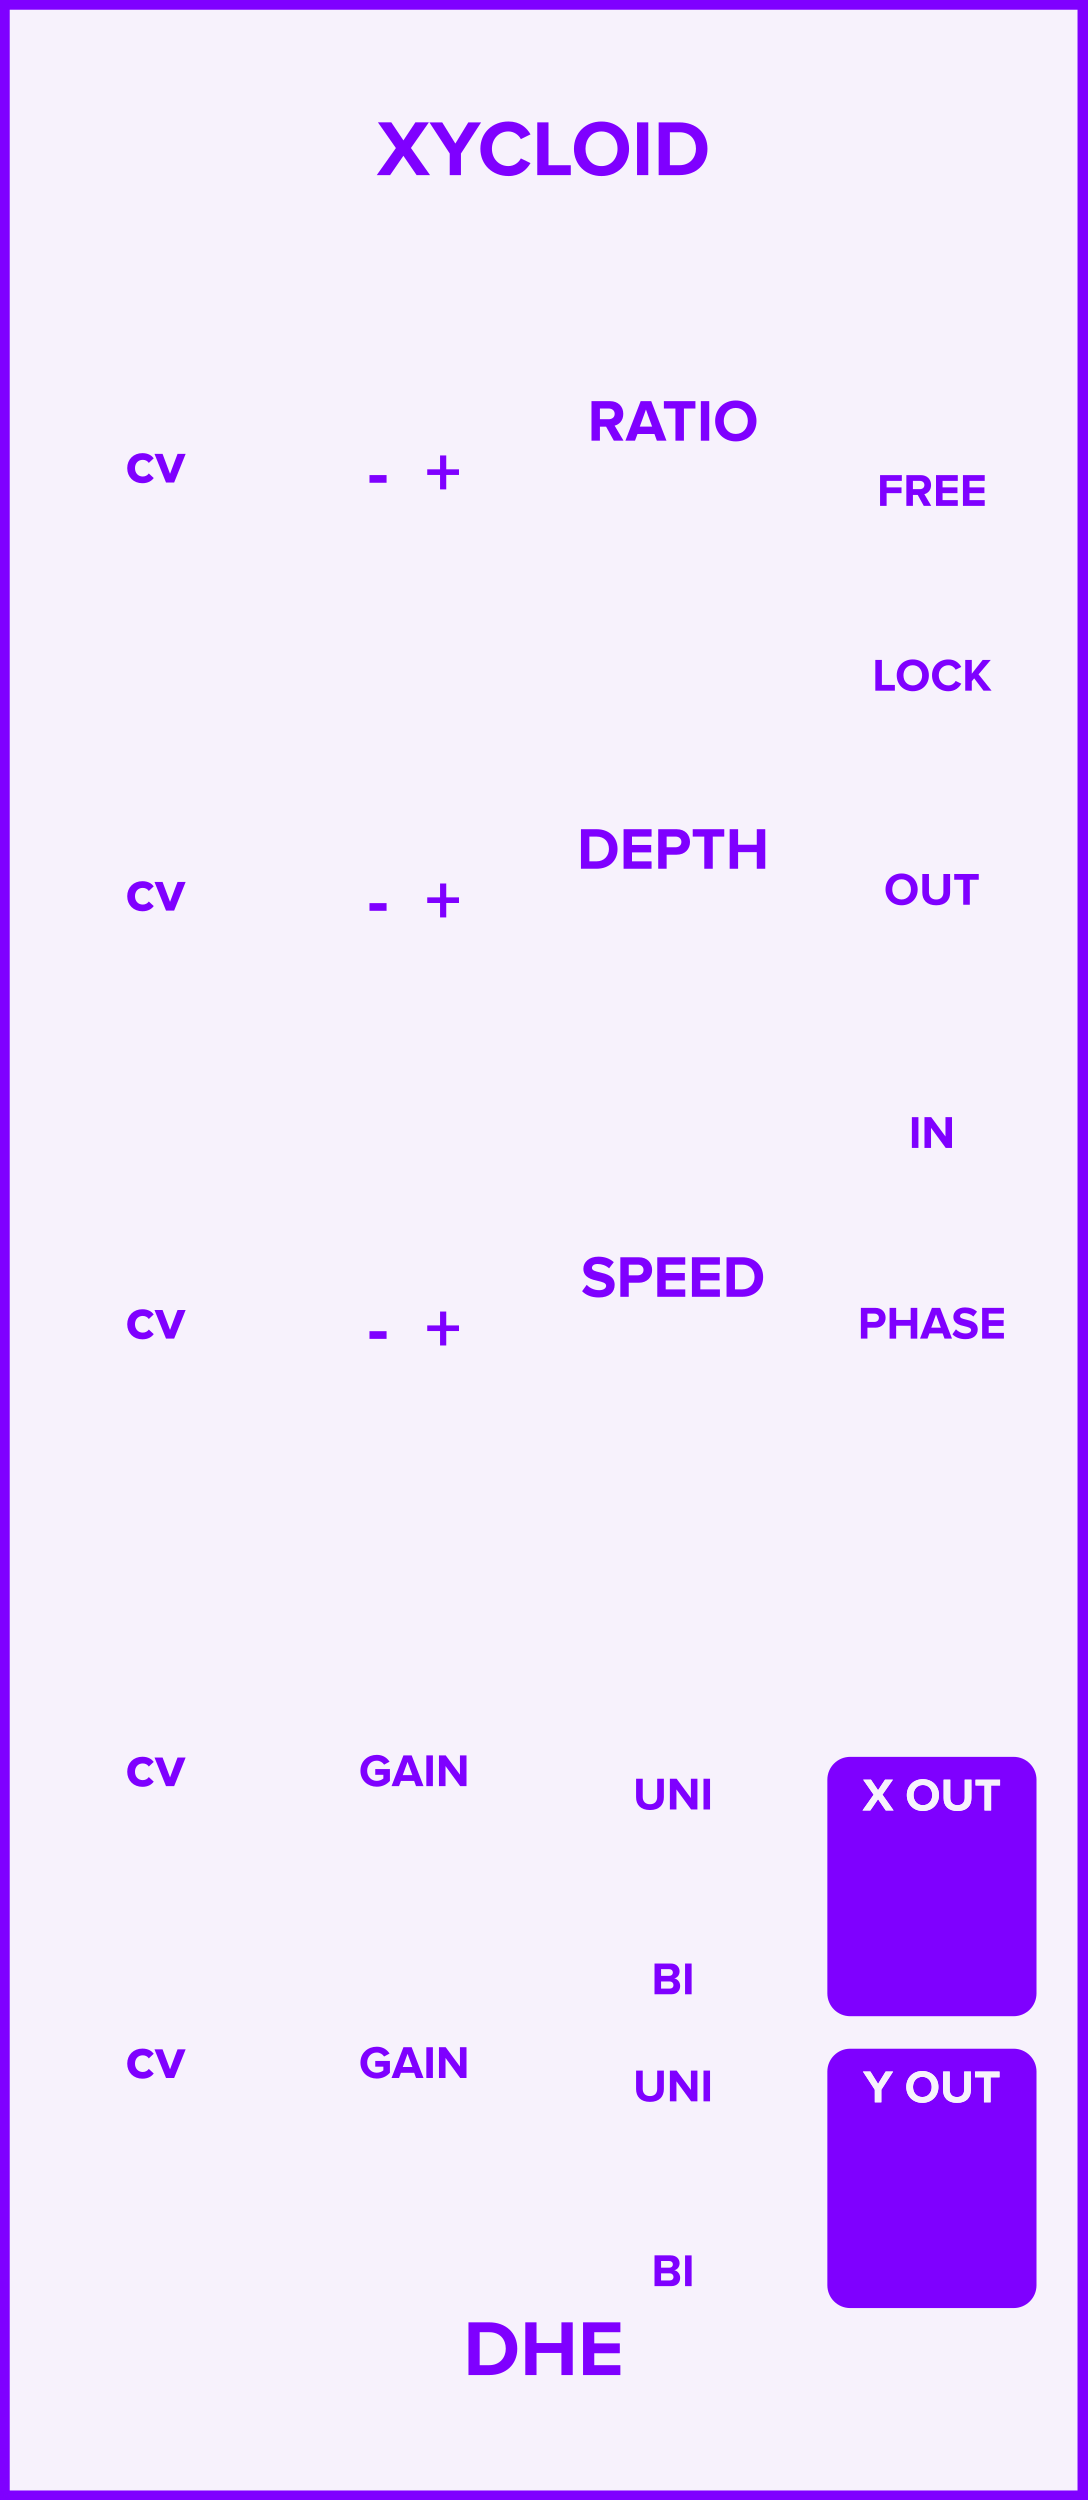
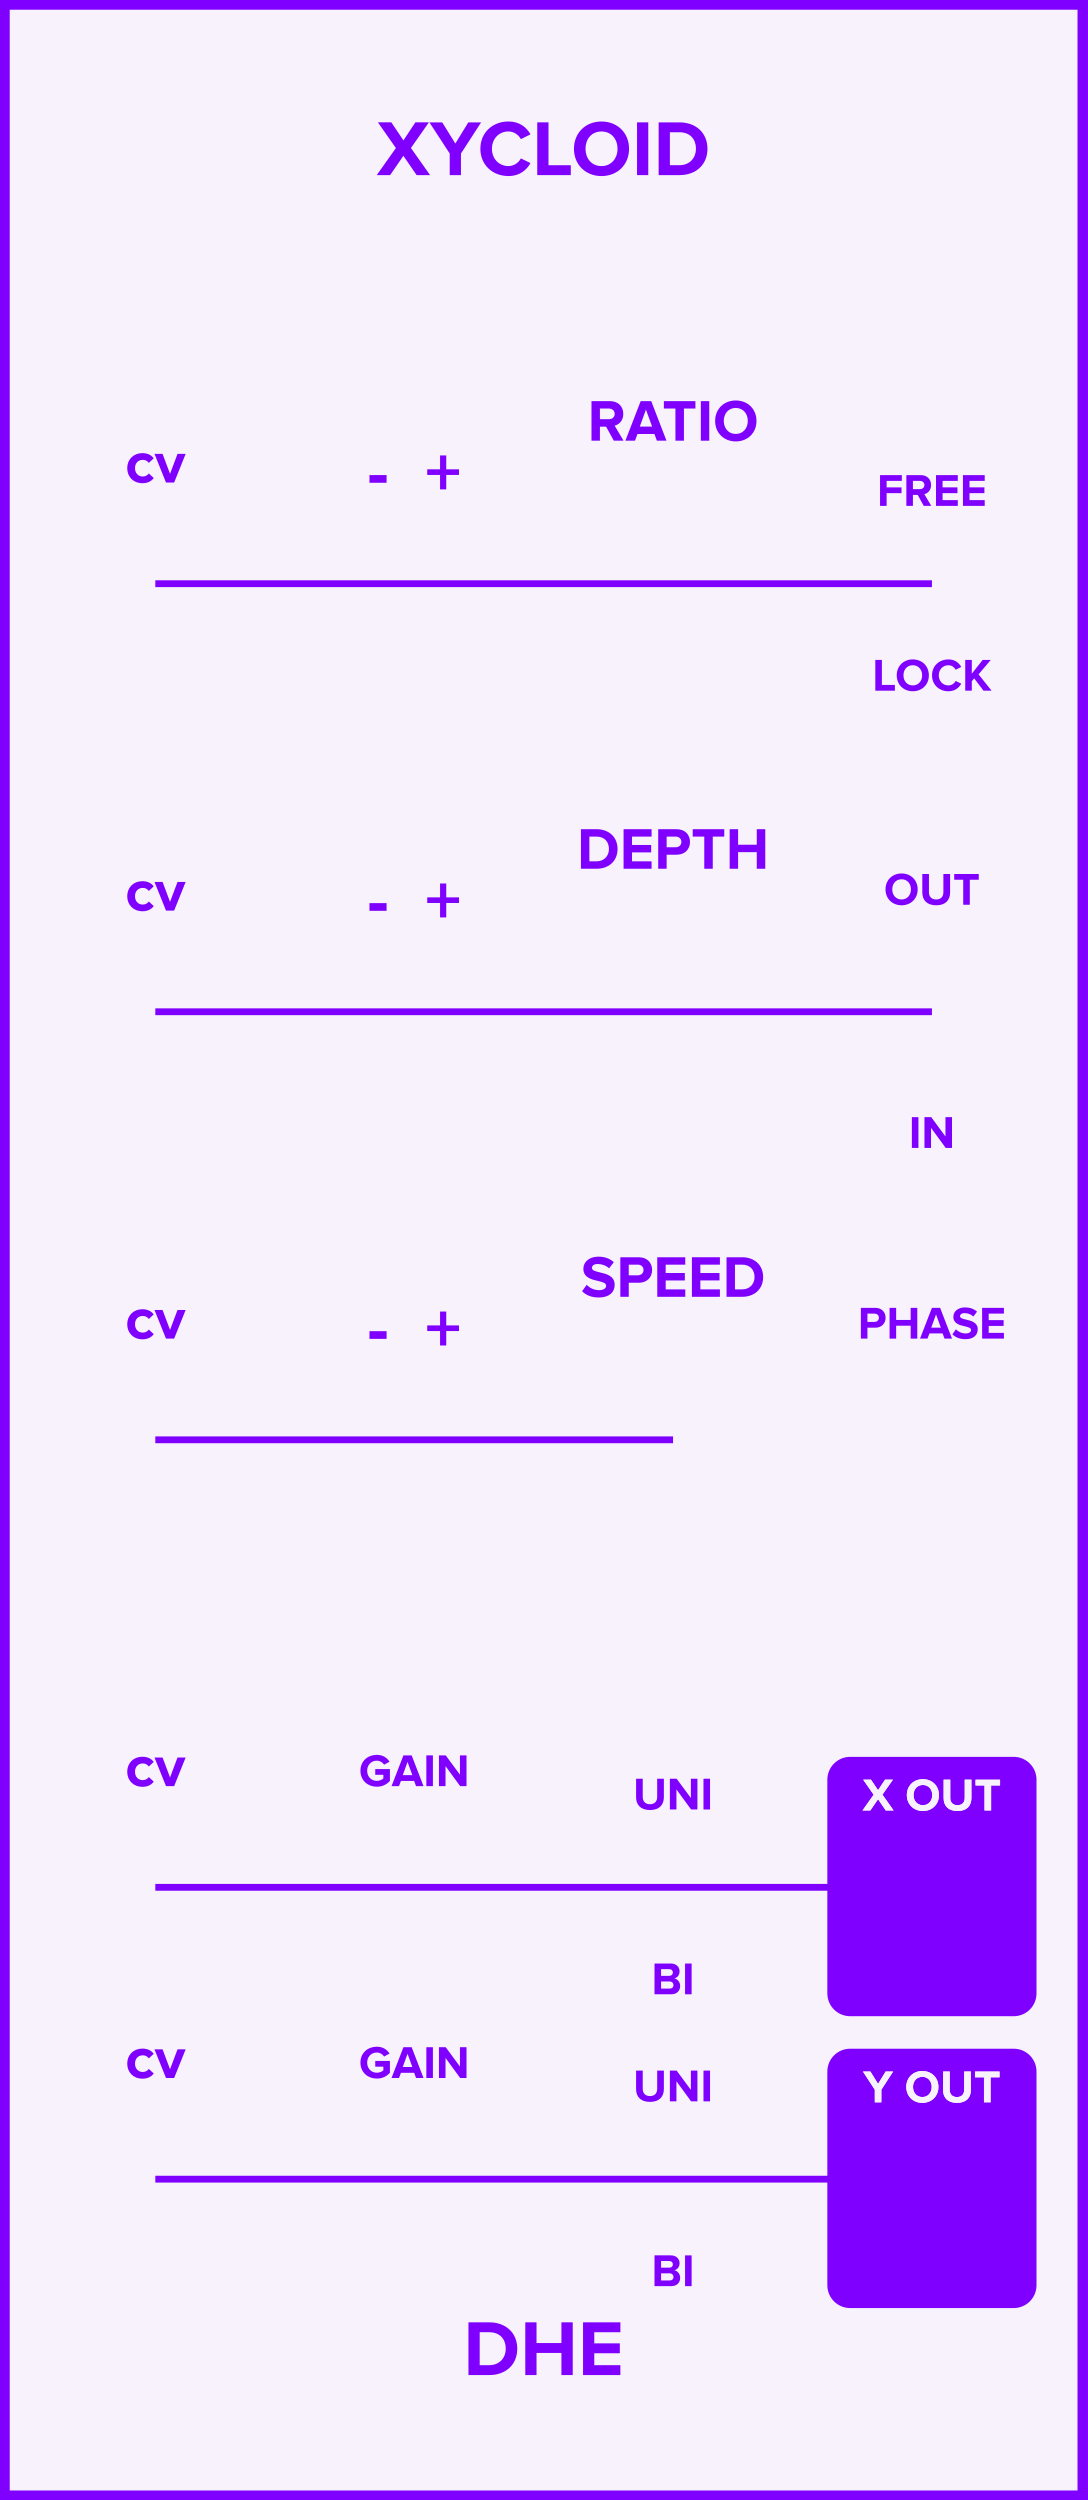
<svg xmlns="http://www.w3.org/2000/svg" id="svg142" height="379.429" width="165.000" version="1.1">
  <defs id="defs146" />
  <g id="g140" transform="scale(2.953)">
    <path id="rect2" d="M 0,0 H 55.88 V 128.5 H 0 Z" style="fill:#f7f2fc;stroke:#7f00ff;stroke-width:1" />
    <g id="g6" transform="translate(27.94,9)">
      <g id="text4" style="font-weight:bold;font-size:4.064px;font-family:'Proxima Nova';dominant-baseline:alphabetic;text-anchor:middle;fill:#7f00ff" aria-label="XYCLOID">
        <path id="path151" style="font-weight:bold;font-size:4.064px;font-family:'Proxima Nova';dominant-baseline:alphabetic;text-anchor:middle;fill:#7f00ff" d="m -6.528,0 h 0.691 l -0.983,-1.394 0.923,-1.317 h -0.695 l -0.614,0.927 -0.622,-0.927 H -8.516 L -7.593,-1.39 -8.577,0 h 0.687 l 0.683,-0.992 z" />
        <path id="path153" style="font-weight:bold;font-size:4.064px;font-family:'Proxima Nova';dominant-baseline:alphabetic;text-anchor:middle;fill:#7f00ff" d="m -4.826,0 h 0.577 v -1.109 l 1.036,-1.601 h -0.658 l -0.666,1.089 -0.675,-1.089 h -0.658 l 1.044,1.601 z" />
        <path id="path155" style="font-weight:bold;font-size:4.064px;font-family:'Proxima Nova';dominant-baseline:alphabetic;text-anchor:middle;fill:#7f00ff" d="m -1.808,0.049 c 0.597,0 0.939,-0.329 1.134,-0.666 L -1.17,-0.858 c -0.114,0.224 -0.358,0.394 -0.638,0.394 -0.492,0 -0.849,-0.378 -0.849,-0.89 0,-0.512 0.358,-0.89 0.849,-0.89 0.28,0 0.524,0.175 0.638,0.394 l 0.496,-0.244 c -0.191,-0.337 -0.536,-0.662 -1.134,-0.662 -0.813,0 -1.443,0.569 -1.443,1.402 0,0.833 0.63,1.402 1.443,1.402 z" />
        <path id="path157" style="font-weight:bold;font-size:4.064px;font-family:'Proxima Nova';dominant-baseline:alphabetic;text-anchor:middle;fill:#7f00ff" d="M -0.327,0 H 1.396 V -0.508 H 0.25 V -2.711 h -0.577 z" />
        <path id="path159" style="font-weight:bold;font-size:4.064px;font-family:'Proxima Nova';dominant-baseline:alphabetic;text-anchor:middle;fill:#7f00ff" d="m 1.559,-1.353 c 0,0.817 0.597,1.402 1.414,1.402 0.821,0 1.418,-0.585 1.418,-1.402 0,-0.817 -0.597,-1.402 -1.418,-1.402 -0.817,0 -1.414,0.585 -1.414,1.402 z m 2.239,0 c 0,0.504 -0.325,0.89 -0.825,0.89 -0.5,0 -0.821,-0.386 -0.821,-0.89 0,-0.508 0.321,-0.89 0.821,-0.89 0.5,0 0.825,0.382 0.825,0.89 z" />
        <path id="path161" style="font-weight:bold;font-size:4.064px;font-family:'Proxima Nova';dominant-baseline:alphabetic;text-anchor:middle;fill:#7f00ff" d="m 4.801,0 h 0.577 v -2.711 h -0.577 z" />
        <path id="path163" style="font-weight:bold;font-size:4.064px;font-family:'Proxima Nova';dominant-baseline:alphabetic;text-anchor:middle;fill:#7f00ff" d="m 5.912,0 h 1.069 c 0.849,0 1.439,-0.536 1.439,-1.353 0,-0.817 -0.589,-1.357 -1.439,-1.357 H 5.912 Z M 6.489,-0.508 V -2.203 h 0.492 c 0.557,0 0.849,0.37 0.849,0.849 0,0.459 -0.313,0.845 -0.849,0.845 z" />
      </g>
    </g>
    <g id="g10" transform="translate(27.94,119.5)">
      <g id="text8" style="font-weight:bold;font-size:4.064px;font-family:'Proxima Nova';dominant-baseline:hanging;text-anchor:middle;fill:#7f00ff" aria-label="DHE">
        <path id="path166" style="font-weight:bold;font-size:4.064px;font-family:'Proxima Nova';dominant-baseline:hanging;text-anchor:middle;fill:#7f00ff" d="m -3.863,2.568 h 1.069 c 0.849,0 1.439,-0.536 1.439,-1.353 0,-0.817 -0.589,-1.357 -1.439,-1.357 h -1.069 z m 0.577,-0.508 V 0.366 h 0.492 c 0.557,0 0.849,0.37 0.849,0.849 0,0.459 -0.313,0.845 -0.849,0.845 z" />
        <path id="path168" style="font-weight:bold;font-size:4.064px;font-family:'Proxima Nova';dominant-baseline:hanging;text-anchor:middle;fill:#7f00ff" d="M 0.915,2.568 H 1.496 V -0.142 H 0.915 V 0.923 H -0.365 V -0.142 H -0.942 V 2.568 h 0.577 V 1.431 h 1.28 z" />
        <path id="path170" style="font-weight:bold;font-size:4.064px;font-family:'Proxima Nova';dominant-baseline:hanging;text-anchor:middle;fill:#7f00ff" d="m 2.026,2.568 h 1.918 v -0.508 H 2.603 V 1.447 H 3.916 V 0.939 H 2.603 V 0.366 H 3.945 V -0.142 H 2.026 Z" />
      </g>
    </g>
-     <path id="line12" d="M 7.983,30 H 47.897" style="stroke-width:0.35" />
+     <path id="line12" d="M 7.983,30 H 47.897" style="stroke:#7f00ff;stroke-width:0.35" />
    <g id="g16" transform="translate(7.983,24.8)">
      <g id="text14" style="font-weight:bold;font-size:3.048px;font-family:'Proxima Nova';dominant-baseline:alphabetic;text-anchor:middle;fill:#7f00ff" aria-label="cv">
        <path id="path174" style="font-weight:bold;font-size:3.048px;font-family:'Proxima Nova';dominant-baseline:alphabetic;text-anchor:middle;fill:#7f00ff" d="m -1.444,-0.738 c 0,0.454 0.326,0.774 0.78,0.774 0.302,0 0.485,-0.131 0.582,-0.268 l -0.253,-0.235 c -0.07,0.098 -0.177,0.158 -0.311,0.158 -0.235,0 -0.399,-0.174 -0.399,-0.43 0,-0.256 0.165,-0.427 0.399,-0.427 0.134,0 0.241,0.055 0.311,0.158 l 0.253,-0.238 c -0.098,-0.134 -0.28,-0.265 -0.582,-0.265 -0.454,0 -0.78,0.32 -0.78,0.771 z" />
        <path id="path176" style="font-weight:bold;font-size:3.048px;font-family:'Proxima Nova';dominant-baseline:alphabetic;text-anchor:middle;fill:#7f00ff" d="M 0.549,0 H 0.967 L 1.558,-1.472 H 1.141 L 0.756,-0.448 0.372,-1.472 h -0.415 z" />
      </g>
    </g>
    <g id="g22" transform="translate(21.288,25.5)">
      <g id="text20" style="font-weight:bold;font-size:3.048px;font-family:'Proxima Nova';dominant-baseline:alphabetic;text-anchor:middle;fill:#7f00ff" aria-label="-  +">
        <path id="path179" style="font-size:larger" d="m -2.298,-0.688 h 0.878 V -1.083 h -0.878 z" />
        <path id="path181" style="font-size:larger" d="M 1.647,-1.09 H 2.302 V -1.379 H 1.647 v -0.713 H 1.329 v 0.713 H 0.67 v 0.289 H 1.329 v 0.742 h 0.318 z" />
      </g>
    </g>
    <g id="g26" transform="translate(34.592,22.65)">
      <g id="text24" style="font-weight:bold;font-size:3.048px;font-family:'Proxima Nova';dominant-baseline:alphabetic;text-anchor:middle;fill:#7f00ff" aria-label="RATIO">
        <path id="path184" style="font-weight:bold;font-size:3.048px;font-family:'Proxima Nova';dominant-baseline:alphabetic;text-anchor:middle;fill:#7f00ff" d="m -3.043,0 h 0.497 l -0.457,-0.774 c 0.219,-0.052 0.445,-0.244 0.445,-0.604 0,-0.378 -0.259,-0.655 -0.683,-0.655 h -0.951 V 0 h 0.433 v -0.722 h 0.317 z m 0.043,-1.378 c 0,0.171 -0.131,0.274 -0.305,0.274 h -0.454 v -0.549 h 0.454 c 0.174,0 0.305,0.104 0.305,0.274 z" />
        <path id="path186" style="font-weight:bold;font-size:3.048px;font-family:'Proxima Nova';dominant-baseline:alphabetic;text-anchor:middle;fill:#7f00ff" d="m -0.832,0 h 0.494 L -1.121,-2.033 h -0.543 L -2.45,0 h 0.494 l 0.128,-0.344 h 0.872 z m -0.561,-1.6 0.317,0.875 h -0.634 z" />
        <path id="path188" style="font-weight:bold;font-size:3.048px;font-family:'Proxima Nova';dominant-baseline:alphabetic;text-anchor:middle;fill:#7f00ff" d="M 0.123,0 H 0.559 V -1.652 H 1.15 v -0.381 h -1.622 v 0.381 h 0.594 z" />
        <path id="path190" style="font-weight:bold;font-size:3.048px;font-family:'Proxima Nova';dominant-baseline:alphabetic;text-anchor:middle;fill:#7f00ff" d="M 1.428,0 H 1.86 V -2.033 H 1.428 Z" />
        <path id="path192" style="font-weight:bold;font-size:3.048px;font-family:'Proxima Nova';dominant-baseline:alphabetic;text-anchor:middle;fill:#7f00ff" d="m 2.163,-1.015 c 0,0.613 0.448,1.052 1.061,1.052 0.616,0 1.064,-0.439 1.064,-1.052 0,-0.613 -0.448,-1.052 -1.064,-1.052 -0.613,0 -1.061,0.439 -1.061,1.052 z m 1.679,0 c 0,0.378 -0.244,0.668 -0.619,0.668 -0.375,0 -0.616,-0.29 -0.616,-0.668 0,-0.381 0.241,-0.668 0.616,-0.668 0.375,0 0.619,0.287 0.619,0.668 z" />
      </g>
    </g>
    <g id="g30" transform="translate(47.897,34)">
      <g id="text28" style="font-weight:bold;font-size:2.371px;font-family:'Proxima Nova';dominant-baseline:hanging;text-anchor:middle;fill:#7f00ff" aria-label="LOCK">
        <path id="path195" style="font-weight:bold;font-size:2.371px;font-family:'Proxima Nova';dominant-baseline:hanging;text-anchor:middle;fill:#7f00ff" d="m -2.909,1.498 h 1.005 V 1.202 H -2.572 v -1.285 h -0.337 z" />
        <path id="path197" style="font-weight:bold;font-size:2.371px;font-family:'Proxima Nova';dominant-baseline:hanging;text-anchor:middle;fill:#7f00ff" d="m -1.809,0.709 c 0,0.477 0.349,0.818 0.825,0.818 0.479,0 0.827,-0.341 0.827,-0.818 0,-0.477 -0.349,-0.818 -0.827,-0.818 -0.477,0 -0.825,0.341 -0.825,0.818 z m 1.306,0 c 0,0.294 -0.19,0.519 -0.481,0.519 -0.292,0 -0.479,-0.225 -0.479,-0.519 0,-0.296 0.187,-0.519 0.479,-0.519 0.292,0 0.481,0.223 0.481,0.519 z" />
        <path id="path199" style="font-weight:bold;font-size:2.371px;font-family:'Proxima Nova';dominant-baseline:hanging;text-anchor:middle;fill:#7f00ff" d="m 0.848,1.527 c 0.349,0 0.548,-0.192 0.662,-0.389 L 1.22,0.998 C 1.154,1.129 1.012,1.228 0.848,1.228 c -0.287,0 -0.496,-0.221 -0.496,-0.519 0,-0.299 0.209,-0.519 0.496,-0.519 0.164,0 0.306,0.102 0.372,0.23 l 0.289,-0.142 c -0.111,-0.197 -0.313,-0.386 -0.662,-0.386 -0.474,0 -0.842,0.332 -0.842,0.818 0,0.486 0.368,0.818 0.842,0.818 z" />
        <path id="path201" style="font-weight:bold;font-size:2.371px;font-family:'Proxima Nova';dominant-baseline:hanging;text-anchor:middle;fill:#7f00ff" d="m 2.651,1.498 h 0.415 L 2.395,0.659 3.024,-0.083 H 2.609 L 2.049,0.624 V -0.083 H 1.712 V 1.498 h 0.337 V 1.012 l 0.123,-0.147 z" />
      </g>
    </g>
    <g id="g34" transform="translate(47.897,26)">
      <g id="text32" style="font-weight:bold;font-size:2.371px;font-family:'Proxima Nova';dominant-baseline:alphabetic;text-anchor:middle;fill:#7f00ff" aria-label="FREE">
        <path id="path204" style="font-weight:bold;font-size:2.371px;font-family:'Proxima Nova';dominant-baseline:alphabetic;text-anchor:middle;fill:#7f00ff" d="m -2.666,0 h 0.337 v -0.654 h 0.766 v -0.296 h -0.766 V -1.285 h 0.782 v -0.296 h -1.119 z" />
        <path id="path206" style="font-weight:bold;font-size:2.371px;font-family:'Proxima Nova';dominant-baseline:alphabetic;text-anchor:middle;fill:#7f00ff" d="m -0.42,0 h 0.386 l -0.356,-0.602 c 0.171,-0.04 0.346,-0.19 0.346,-0.469 0,-0.294 -0.202,-0.51 -0.531,-0.51 H -1.314 V 0 h 0.337 v -0.562 h 0.247 z m 0.033,-1.072 c 0,0.133 -0.102,0.213 -0.237,0.213 H -0.977 V -1.285 h 0.353 c 0.135,0 0.237,0.081 0.237,0.213 z" />
        <path id="path208" style="font-weight:bold;font-size:2.371px;font-family:'Proxima Nova';dominant-baseline:alphabetic;text-anchor:middle;fill:#7f00ff" d="M 0.21,0 H 1.329 V -0.296 H 0.546 v -0.358 H 1.312 V -0.951 H 0.546 V -1.285 H 1.329 V -1.581 H 0.21 Z" />
        <path id="path210" style="font-weight:bold;font-size:2.371px;font-family:'Proxima Nova';dominant-baseline:alphabetic;text-anchor:middle;fill:#7f00ff" d="m 1.594,0 h 1.119 v -0.296 h -0.782 v -0.358 h 0.766 V -0.951 H 1.931 V -1.285 h 0.782 v -0.296 h -1.119 z" />
      </g>
    </g>
-     <path id="line36" d="M 7.983,52 H 47.897" style="stroke-width:0.35" />
+     <path id="line36" d="M 7.983,52 H 47.897" style="stroke:#7f00ff;stroke-width:0.35" />
    <g id="g40" transform="translate(7.983,46.8)">
      <g id="text38" style="font-weight:bold;font-size:3.048px;font-family:'Proxima Nova';dominant-baseline:alphabetic;text-anchor:middle;fill:#7f00ff" aria-label="cv">
        <path id="path214" style="font-weight:bold;font-size:3.048px;font-family:'Proxima Nova';dominant-baseline:alphabetic;text-anchor:middle;fill:#7f00ff" d="m -1.444,-0.738 c 0,0.454 0.326,0.774 0.78,0.774 0.302,0 0.485,-0.131 0.582,-0.268 l -0.253,-0.235 c -0.07,0.098 -0.177,0.158 -0.311,0.158 -0.235,0 -0.399,-0.174 -0.399,-0.43 0,-0.256 0.165,-0.427 0.399,-0.427 0.134,0 0.241,0.055 0.311,0.158 l 0.253,-0.238 c -0.098,-0.134 -0.28,-0.265 -0.582,-0.265 -0.454,0 -0.78,0.32 -0.78,0.771 z" />
        <path id="path216" style="font-weight:bold;font-size:3.048px;font-family:'Proxima Nova';dominant-baseline:alphabetic;text-anchor:middle;fill:#7f00ff" d="M 0.549,0 H 0.967 L 1.558,-1.472 H 1.141 L 0.756,-0.448 0.372,-1.472 h -0.415 z" />
      </g>
    </g>
    <g id="g46" transform="translate(21.288,47.5)">
      <g id="text44" style="font-weight:bold;font-size:3.048px;font-family:'Proxima Nova';dominant-baseline:alphabetic;text-anchor:middle;fill:#7f00ff" aria-label="-  +">
        <path id="path219" style="font-size:larger" d="m -2.298,-0.688 h 0.878 V -1.083 h -0.878 z" />
        <path id="path221" style="font-size:larger" d="M 1.647,-1.09 H 2.302 V -1.379 H 1.647 v -0.713 H 1.329 v 0.713 H 0.67 v 0.289 H 1.329 v 0.742 h 0.318 z" />
      </g>
    </g>
    <g id="g50" transform="translate(34.592,44.65)">
      <g id="text48" style="font-weight:bold;font-size:3.048px;font-family:'Proxima Nova';dominant-baseline:alphabetic;text-anchor:middle;fill:#7f00ff" aria-label="DEPTH">
        <path id="path224" style="font-weight:bold;font-size:3.048px;font-family:'Proxima Nova';dominant-baseline:alphabetic;text-anchor:middle;fill:#7f00ff" d="m -4.734,0 h 0.802 c 0.637,0 1.079,-0.402 1.079,-1.015 0,-0.613 -0.442,-1.018 -1.079,-1.018 h -0.802 z m 0.433,-0.381 V -1.652 h 0.369 c 0.418,0 0.637,0.277 0.637,0.637 0,0.344 -0.235,0.634 -0.637,0.634 z" />
        <path id="path226" style="font-weight:bold;font-size:3.048px;font-family:'Proxima Nova';dominant-baseline:alphabetic;text-anchor:middle;fill:#7f00ff" d="m -2.543,0 h 1.439 v -0.381 h -1.006 v -0.46 h 0.985 V -1.222 h -0.985 v -0.43 h 1.006 v -0.381 h -1.439 z" />
        <path id="path228" style="font-weight:bold;font-size:3.048px;font-family:'Proxima Nova';dominant-baseline:alphabetic;text-anchor:middle;fill:#7f00ff" d="m -0.763,0 h 0.433 v -0.722 h 0.518 c 0.439,0 0.683,-0.302 0.683,-0.655 0,-0.357 -0.241,-0.655 -0.683,-0.655 h -0.951 z m 1.192,-1.378 c 0,0.168 -0.128,0.274 -0.299,0.274 h -0.46 v -0.549 h 0.46 c 0.171,0 0.299,0.104 0.299,0.274 z" />
        <path id="path230" style="font-weight:bold;font-size:3.048px;font-family:'Proxima Nova';dominant-baseline:alphabetic;text-anchor:middle;fill:#7f00ff" d="m 1.605,0 h 0.436 v -1.652 h 0.591 v -0.381 H 1.011 v 0.381 h 0.594 z" />
        <path id="path232" style="font-weight:bold;font-size:3.048px;font-family:'Proxima Nova';dominant-baseline:alphabetic;text-anchor:middle;fill:#7f00ff" d="m 4.303,0 h 0.436 V -2.033 H 4.303 V -1.234 h -0.96 V -2.033 H 2.91 V 0 h 0.433 v -0.853 h 0.96 z" />
      </g>
    </g>
    <g id="g54" transform="translate(47.897,57.5)">
      <g id="text52" style="font-weight:bold;font-size:2.371px;font-family:'Proxima Nova';dominant-baseline:hanging;text-anchor:middle;fill:#7f00ff" aria-label="IN">
        <path id="path235" style="font-weight:bold;font-size:2.371px;font-family:'Proxima Nova';dominant-baseline:hanging;text-anchor:middle;fill:#7f00ff" d="m -1.031,1.498 h 0.337 V -0.083 H -1.031 Z" />
        <path id="path237" style="font-weight:bold;font-size:2.371px;font-family:'Proxima Nova';dominant-baseline:hanging;text-anchor:middle;fill:#7f00ff" d="M 0.708,1.498 H 1.032 V -0.083 H 0.696 v 0.993 l -0.733,-0.993 h -0.346 V 1.498 h 0.337 V 0.467 Z" />
      </g>
    </g>
    <g id="g58" transform="translate(47.897,46.5)">
      <g id="text56" style="font-weight:bold;font-size:2.371px;font-family:'Proxima Nova';dominant-baseline:alphabetic;text-anchor:middle;fill:#7f00ff" aria-label="OUT">
        <path id="path240" style="font-weight:bold;font-size:2.371px;font-family:'Proxima Nova';dominant-baseline:alphabetic;text-anchor:middle;fill:#7f00ff" d="m -2.385,-0.79 c 0,0.477 0.349,0.818 0.825,0.818 0.479,0 0.827,-0.341 0.827,-0.818 0,-0.477 -0.349,-0.818 -0.827,-0.818 -0.477,0 -0.825,0.341 -0.825,0.818 z m 1.306,0 c 0,0.294 -0.19,0.519 -0.481,0.519 -0.292,0 -0.479,-0.225 -0.479,-0.519 0,-0.296 0.187,-0.519 0.479,-0.519 0.292,0 0.481,0.223 0.481,0.519 z" />
        <path id="path242" style="font-weight:bold;font-size:2.371px;font-family:'Proxima Nova';dominant-baseline:alphabetic;text-anchor:middle;fill:#7f00ff" d="m -0.494,-0.631 c 0,0.389 0.232,0.659 0.714,0.659 0.481,0 0.714,-0.268 0.714,-0.662 V -1.581 H 0.589 v 0.939 c 0,0.221 -0.126,0.372 -0.37,0.372 -0.244,0 -0.372,-0.152 -0.372,-0.372 V -1.581 h -0.341 z" />
        <path id="path244" style="font-weight:bold;font-size:2.371px;font-family:'Proxima Nova';dominant-baseline:alphabetic;text-anchor:middle;fill:#7f00ff" d="m 1.608,0 h 0.339 v -1.285 h 0.46 v -0.296 h -1.261 v 0.296 h 0.462 z" />
      </g>
    </g>
    <g id="g62" transform="translate(50.397,52)">
      <g id="text60" style="font-weight:bold;font-size:2.371px;font-family:'Proxima Nova';dominant-baseline:middle;text-anchor:start;fill:#7f00ff" />
    </g>
-     <path id="line64" d="M 7.983,74 H 34.592" style="stroke-width:0.35" />
+     <path id="line64" d="M 7.983,74 H 34.592" style="stroke:#7f00ff;stroke-width:0.35" />
    <g id="g68" transform="translate(7.983,68.8)">
      <g id="text66" style="font-weight:bold;font-size:3.048px;font-family:'Proxima Nova';dominant-baseline:alphabetic;text-anchor:middle;fill:#7f00ff" aria-label="cv">
        <path id="path249" style="font-weight:bold;font-size:3.048px;font-family:'Proxima Nova';dominant-baseline:alphabetic;text-anchor:middle;fill:#7f00ff" d="m -1.444,-0.738 c 0,0.454 0.326,0.774 0.78,0.774 0.302,0 0.485,-0.131 0.582,-0.268 l -0.253,-0.235 c -0.07,0.098 -0.177,0.158 -0.311,0.158 -0.235,0 -0.399,-0.174 -0.399,-0.43 0,-0.256 0.165,-0.427 0.399,-0.427 0.134,0 0.241,0.055 0.311,0.158 l 0.253,-0.238 c -0.098,-0.134 -0.28,-0.265 -0.582,-0.265 -0.454,0 -0.78,0.32 -0.78,0.771 z" />
        <path id="path251" style="font-weight:bold;font-size:3.048px;font-family:'Proxima Nova';dominant-baseline:alphabetic;text-anchor:middle;fill:#7f00ff" d="M 0.549,0 H 0.967 L 1.558,-1.472 H 1.141 L 0.756,-0.448 0.372,-1.472 h -0.415 z" />
      </g>
    </g>
    <g id="g74" transform="translate(21.288,69.5)">
      <g id="text72" style="font-weight:bold;font-size:3.048px;font-family:'Proxima Nova';dominant-baseline:alphabetic;text-anchor:middle;fill:#7f00ff" aria-label="-  +">
        <path id="path254" style="font-size:larger" d="m -2.298,-0.688 h 0.878 V -1.083 h -0.878 z" />
        <path id="path256" style="font-size:larger" d="M 1.647,-1.09 H 2.302 V -1.379 H 1.647 v -0.713 H 1.329 v 0.713 H 0.67 v 0.289 H 1.329 v 0.742 h 0.318 z" />
      </g>
    </g>
    <g id="g78" transform="translate(34.592,66.65)">
      <g id="text76" style="font-weight:bold;font-size:3.048px;font-family:'Proxima Nova';dominant-baseline:alphabetic;text-anchor:middle;fill:#7f00ff" aria-label="SPEED">
        <path id="path259" style="font-weight:bold;font-size:3.048px;font-family:'Proxima Nova';dominant-baseline:alphabetic;text-anchor:middle;fill:#7f00ff" d="m -4.675,-0.287 c 0.189,0.192 0.469,0.323 0.86,0.323 0.549,0 0.814,-0.28 0.814,-0.652 0,-0.46 -0.427,-0.561 -0.762,-0.64 -0.219,-0.052 -0.405,-0.094 -0.405,-0.226 0,-0.122 0.104,-0.204 0.29,-0.204 0.207,0 0.427,0.07 0.591,0.223 l 0.241,-0.317 c -0.201,-0.186 -0.469,-0.283 -0.792,-0.283 -0.479,0 -0.771,0.28 -0.771,0.619 0,0.463 0.427,0.555 0.759,0.631 0.223,0.055 0.411,0.098 0.411,0.247 0,0.116 -0.116,0.226 -0.354,0.226 -0.28,0 -0.503,-0.125 -0.646,-0.274 z" />
        <path id="path261" style="font-weight:bold;font-size:3.048px;font-family:'Proxima Nova';dominant-baseline:alphabetic;text-anchor:middle;fill:#7f00ff" d="m -2.71,0 h 0.433 v -0.722 h 0.518 c 0.439,0 0.683,-0.302 0.683,-0.655 0,-0.357 -0.241,-0.655 -0.683,-0.655 h -0.951 z m 1.192,-1.378 c 0,0.168 -0.128,0.274 -0.299,0.274 h -0.46 v -0.549 h 0.46 c 0.171,0 0.299,0.104 0.299,0.274 z" />
        <path id="path263" style="font-weight:bold;font-size:3.048px;font-family:'Proxima Nova';dominant-baseline:alphabetic;text-anchor:middle;fill:#7f00ff" d="M -0.811,0 H 0.628 V -0.381 H -0.378 V -0.841 H 0.606 V -1.222 h -0.985 v -0.43 h 1.006 v -0.381 h -1.439 z" />
        <path id="path265" style="font-weight:bold;font-size:3.048px;font-family:'Proxima Nova';dominant-baseline:alphabetic;text-anchor:middle;fill:#7f00ff" d="M 0.969,0 H 2.408 v -0.381 h -1.006 v -0.46 h 0.985 V -1.222 h -0.985 v -0.43 h 1.006 v -0.381 H 0.969 Z" />
        <path id="path267" style="font-weight:bold;font-size:3.048px;font-family:'Proxima Nova';dominant-baseline:alphabetic;text-anchor:middle;fill:#7f00ff" d="m 2.749,0 h 0.802 c 0.637,0 1.079,-0.402 1.079,-1.015 0,-0.613 -0.442,-1.018 -1.079,-1.018 H 2.749 Z M 3.182,-0.381 V -1.652 h 0.369 c 0.418,0 0.637,0.277 0.637,0.637 0,0.344 -0.235,0.634 -0.637,0.634 z" />
      </g>
    </g>
    <g id="g82" transform="translate(47.897,68.8)">
      <g id="text80" style="font-weight:bold;font-size:2.371px;font-family:'Proxima Nova';dominant-baseline:alphabetic;text-anchor:middle;fill:#7f00ff" aria-label="PHASE">
        <path id="path270" style="font-weight:bold;font-size:2.371px;font-family:'Proxima Nova';dominant-baseline:alphabetic;text-anchor:middle;fill:#7f00ff" d="m -3.652,0 h 0.337 v -0.562 h 0.403 c 0.341,0 0.531,-0.235 0.531,-0.51 0,-0.277 -0.187,-0.51 -0.531,-0.51 h -0.74 z m 0.927,-1.072 c 0,0.13 -0.1,0.213 -0.232,0.213 h -0.358 V -1.285 h 0.358 c 0.133,0 0.232,0.081 0.232,0.213 z" />
        <path id="path272" style="font-weight:bold;font-size:2.371px;font-family:'Proxima Nova';dominant-baseline:alphabetic;text-anchor:middle;fill:#7f00ff" d="m -1.092,0 h 0.339 V -1.581 H -1.092 v 0.621 h -0.747 V -1.581 h -0.337 V 0 h 0.337 v -0.664 h 0.747 z" />
        <path id="path274" style="font-weight:bold;font-size:2.371px;font-family:'Proxima Nova';dominant-baseline:alphabetic;text-anchor:middle;fill:#7f00ff" d="M 0.647,0 H 1.032 L 0.422,-1.581 H 1.6669464e-4 L -0.612,0 h 0.384 l 0.1,-0.268 h 0.678 z m -0.436,-1.245 0.247,0.68 h -0.493 z" />
        <path id="path276" style="font-weight:bold;font-size:2.371px;font-family:'Proxima Nova';dominant-baseline:alphabetic;text-anchor:middle;fill:#7f00ff" d="m 1.052,-0.223 c 0.147,0.149 0.365,0.251 0.669,0.251 0.427,0 0.633,-0.218 0.633,-0.507 0,-0.358 -0.332,-0.436 -0.593,-0.498 C 1.591,-1.017 1.446,-1.05 1.446,-1.152 c 0,-0.095 0.081,-0.159 0.225,-0.159 0.161,0 0.332,0.055 0.46,0.173 L 2.318,-1.385 C 2.162,-1.529 1.953,-1.605 1.702,-1.605 c -0.372,0 -0.6,0.218 -0.6,0.481 0,0.36 0.332,0.432 0.59,0.491 0.173,0.043 0.32,0.076 0.32,0.192 0,0.09 -0.09,0.175 -0.275,0.175 -0.218,0 -0.391,-0.097 -0.503,-0.213 z" />
        <path id="path278" style="font-weight:bold;font-size:2.371px;font-family:'Proxima Nova';dominant-baseline:alphabetic;text-anchor:middle;fill:#7f00ff" d="m 2.581,0 h 1.119 v -0.296 h -0.782 v -0.358 h 0.766 V -0.951 H 2.917 V -1.285 h 0.782 v -0.296 h -1.119 z" />
      </g>
    </g>
-     <path id="line84" d="M 7.983,97 H 47.897" style="stroke-width:0.35" />
+     <path id="line84" d="M 7.983,97 H 47.897" style="stroke:#7f00ff;stroke-width:0.35" />
    <g id="g88" transform="translate(7.983,91.8)">
      <g id="text86" style="font-weight:bold;font-size:3.048px;font-family:'Proxima Nova';dominant-baseline:alphabetic;text-anchor:middle;fill:#7f00ff" aria-label="cv">
        <path id="path282" style="font-weight:bold;font-size:3.048px;font-family:'Proxima Nova';dominant-baseline:alphabetic;text-anchor:middle;fill:#7f00ff" d="m -1.444,-0.738 c 0,0.454 0.326,0.774 0.78,0.774 0.302,0 0.485,-0.131 0.582,-0.268 l -0.253,-0.235 c -0.07,0.098 -0.177,0.158 -0.311,0.158 -0.235,0 -0.399,-0.174 -0.399,-0.43 0,-0.256 0.165,-0.427 0.399,-0.427 0.134,0 0.241,0.055 0.311,0.158 l 0.253,-0.238 c -0.098,-0.134 -0.28,-0.265 -0.582,-0.265 -0.454,0 -0.78,0.32 -0.78,0.771 z" />
        <path id="path284" style="font-weight:bold;font-size:3.048px;font-family:'Proxima Nova';dominant-baseline:alphabetic;text-anchor:middle;fill:#7f00ff" d="M 0.549,0 H 0.967 L 1.558,-1.472 H 1.141 L 0.756,-0.448 0.372,-1.472 h -0.415 z" />
      </g>
    </g>
    <g id="g92" transform="translate(21.288,91.8)">
      <g id="text90" style="font-weight:bold;font-size:2.371px;font-family:'Proxima Nova';dominant-baseline:alphabetic;text-anchor:middle;fill:#7f00ff" aria-label="GAIN">
        <path id="path287" style="font-weight:bold;font-size:2.371px;font-family:'Proxima Nova';dominant-baseline:alphabetic;text-anchor:middle;fill:#7f00ff" d="m -2.763,-0.79 c 0,0.498 0.379,0.82 0.842,0.82 0.287,0 0.512,-0.119 0.673,-0.299 v -0.607 h -0.754 v 0.294 h 0.417 v 0.19 c -0.064,0.059 -0.197,0.121 -0.337,0.121 -0.287,0 -0.496,-0.221 -0.496,-0.519 0,-0.299 0.209,-0.519 0.496,-0.519 0.168,0 0.303,0.095 0.375,0.206 l 0.28,-0.152 c -0.119,-0.187 -0.325,-0.353 -0.654,-0.353 -0.462,0 -0.842,0.318 -0.842,0.818 z" />
        <path id="path289" style="font-weight:bold;font-size:2.371px;font-family:'Proxima Nova';dominant-baseline:alphabetic;text-anchor:middle;fill:#7f00ff" d="M 0.094,0 H 0.478 L -0.131,-1.581 H -0.553 L -1.165,0 h 0.384 l 0.1,-0.268 h 0.678 z m -0.436,-1.245 0.247,0.68 h -0.493 z" />
        <path id="path291" style="font-weight:bold;font-size:2.371px;font-family:'Proxima Nova';dominant-baseline:alphabetic;text-anchor:middle;fill:#7f00ff" d="m 0.624,0 h 0.337 v -1.581 h -0.337 z" />
        <path id="path293" style="font-weight:bold;font-size:2.371px;font-family:'Proxima Nova';dominant-baseline:alphabetic;text-anchor:middle;fill:#7f00ff" d="m 2.363,0 h 0.325 v -1.581 h -0.337 v 0.993 L 1.619,-1.581 H 1.273 V 0 h 0.337 v -1.031 z" />
      </g>
    </g>
    <g id="g96" transform="translate(34.592,101)">
      <g id="text94" style="font-weight:bold;font-size:2.371px;font-family:'Proxima Nova';dominant-baseline:hanging;text-anchor:middle;fill:#7f00ff" aria-label="BI">
        <path id="path296" style="font-weight:bold;font-size:2.371px;font-family:'Proxima Nova';dominant-baseline:hanging;text-anchor:middle;fill:#7f00ff" d="m -0.953,1.498 h 0.858 c 0.301,0 0.46,-0.19 0.46,-0.427 0,-0.199 -0.135,-0.363 -0.303,-0.389 0.149,-0.031 0.273,-0.164 0.273,-0.363 0,-0.211 -0.154,-0.403 -0.455,-0.403 h -0.832 z m 0.337,-0.948 v -0.344 h 0.422 c 0.114,0 0.185,0.074 0.185,0.173 0,0.1 -0.071,0.171 -0.185,0.171 z m 0,0.657 V 0.839 h 0.434 c 0.133,0 0.204,0.085 0.204,0.185 0,0.114 -0.076,0.183 -0.204,0.183 z" />
        <path id="path298" style="font-weight:bold;font-size:2.371px;font-family:'Proxima Nova';dominant-baseline:hanging;text-anchor:middle;fill:#7f00ff" d="M 0.617,1.498 H 0.954 V -0.083 H 0.617 Z" />
      </g>
    </g>
    <g id="g100" transform="translate(34.592,93)">
      <g id="text98" style="font-weight:bold;font-size:2.371px;font-family:'Proxima Nova';dominant-baseline:alphabetic;text-anchor:middle;fill:#7f00ff" aria-label="UNI">
        <path id="path301" style="font-weight:bold;font-size:2.371px;font-family:'Proxima Nova';dominant-baseline:alphabetic;text-anchor:middle;fill:#7f00ff" d="m -1.9,-0.631 c 0,0.389 0.232,0.659 0.714,0.659 0.481,0 0.714,-0.268 0.714,-0.662 V -1.581 h -0.344 v 0.939 c 0,0.221 -0.126,0.372 -0.37,0.372 -0.244,0 -0.372,-0.152 -0.372,-0.372 V -1.581 h -0.341 z" />
        <path id="path303" style="font-weight:bold;font-size:2.371px;font-family:'Proxima Nova';dominant-baseline:alphabetic;text-anchor:middle;fill:#7f00ff" d="M 0.928,0 H 1.252 V -1.581 H 0.916 v 0.993 L 0.183,-1.581 H -0.163 V 0 h 0.337 v -1.031 z" />
        <path id="path305" style="font-weight:bold;font-size:2.371px;font-family:'Proxima Nova';dominant-baseline:alphabetic;text-anchor:middle;fill:#7f00ff" d="m 1.564,0 h 0.337 v -1.581 h -0.337 z" />
      </g>
    </g>
    <path id="rect102" d="m 43.697,90.47 h 8.4 c 0.554,0 1,0.446 1,1 V 102.45 c 0,0.554 -0.446,1 -1,1 h -8.4 c -0.554,0 -1,-0.446 -1,-1 V 91.47 c 0,-0.554 0.446,-1 1,-1 z" style="fill:#7f00ff;stroke:#7f00ff;stroke-width:0.35" />
    <g id="g106" transform="translate(47.897,93.05)">
      <g id="text104" style="font-weight:bold;font-size:2.371px;font-family:'Proxima Nova';dominant-baseline:alphabetic;text-anchor:middle;fill:#f7f2fc" aria-label="X OUT">
        <path id="path309" style="font-weight:bold;font-size:2.371px;font-family:'Proxima Nova';dominant-baseline:alphabetic;text-anchor:middle;fill:#f7f2fc" d="m -2.373,0 h 0.403 l -0.574,-0.813 0.538,-0.768 h -0.405 l -0.358,0.541 -0.363,-0.541 h -0.401 l 0.538,0.771 L -3.568,0 h 0.401 l 0.398,-0.579 z" />
        <path id="path311" style="font-weight:bold;font-size:2.371px;font-family:'Proxima Nova';dominant-baseline:alphabetic;text-anchor:middle;fill:#f7f2fc" d="m -1.29,-0.79 c 0,0.477 0.349,0.818 0.825,0.818 0.479,0 0.827,-0.341 0.827,-0.818 0,-0.477 -0.349,-0.818 -0.827,-0.818 -0.477,0 -0.825,0.341 -0.825,0.818 z m 1.306,0 c 0,0.294 -0.19,0.519 -0.481,0.519 -0.292,0 -0.479,-0.225 -0.479,-0.519 0,-0.296 0.187,-0.519 0.479,-0.519 0.292,0 0.481,0.223 0.481,0.519 z" />
        <path id="path313" style="font-weight:bold;font-size:2.371px;font-family:'Proxima Nova';dominant-baseline:alphabetic;text-anchor:middle;fill:#f7f2fc" d="m 0.601,-0.631 c 0,0.389 0.232,0.659 0.714,0.659 0.481,0 0.714,-0.268 0.714,-0.662 V -1.581 h -0.344 v 0.939 c 0,0.221 -0.126,0.372 -0.37,0.372 -0.244,0 -0.372,-0.152 -0.372,-0.372 V -1.581 H 0.601 Z" />
        <path id="path315" style="font-weight:bold;font-size:2.371px;font-family:'Proxima Nova';dominant-baseline:alphabetic;text-anchor:middle;fill:#f7f2fc" d="m 2.703,0 h 0.339 v -1.285 h 0.46 v -0.296 h -1.261 v 0.296 h 0.462 z" />
      </g>
    </g>
    <g id="g110" transform="translate(47.897,93.05)">
      <g id="text108" style="font-weight:bold;font-size:2.371px;font-family:'Proxima Nova';dominant-baseline:alphabetic;text-anchor:middle;fill:#f7f2fc" aria-label="X OUT">
        <path id="path318" style="font-weight:bold;font-size:2.371px;font-family:'Proxima Nova';dominant-baseline:alphabetic;text-anchor:middle;fill:#f7f2fc" d="m -2.373,0 h 0.403 l -0.574,-0.813 0.538,-0.768 h -0.405 l -0.358,0.541 -0.363,-0.541 h -0.401 l 0.538,0.771 L -3.568,0 h 0.401 l 0.398,-0.579 z" />
        <path id="path320" style="font-weight:bold;font-size:2.371px;font-family:'Proxima Nova';dominant-baseline:alphabetic;text-anchor:middle;fill:#f7f2fc" d="m -1.29,-0.79 c 0,0.477 0.349,0.818 0.825,0.818 0.479,0 0.827,-0.341 0.827,-0.818 0,-0.477 -0.349,-0.818 -0.827,-0.818 -0.477,0 -0.825,0.341 -0.825,0.818 z m 1.306,0 c 0,0.294 -0.19,0.519 -0.481,0.519 -0.292,0 -0.479,-0.225 -0.479,-0.519 0,-0.296 0.187,-0.519 0.479,-0.519 0.292,0 0.481,0.223 0.481,0.519 z" />
        <path id="path322" style="font-weight:bold;font-size:2.371px;font-family:'Proxima Nova';dominant-baseline:alphabetic;text-anchor:middle;fill:#f7f2fc" d="m 0.601,-0.631 c 0,0.389 0.232,0.659 0.714,0.659 0.481,0 0.714,-0.268 0.714,-0.662 V -1.581 h -0.344 v 0.939 c 0,0.221 -0.126,0.372 -0.37,0.372 -0.244,0 -0.372,-0.152 -0.372,-0.372 V -1.581 H 0.601 Z" />
        <path id="path324" style="font-weight:bold;font-size:2.371px;font-family:'Proxima Nova';dominant-baseline:alphabetic;text-anchor:middle;fill:#f7f2fc" d="m 2.703,0 h 0.339 v -1.285 h 0.46 v -0.296 h -1.261 v 0.296 h 0.462 z" />
      </g>
    </g>
-     <path id="line112" d="M 7.983,112 H 47.897" style="stroke-width:0.35" />
+     <path id="line112" d="M 7.983,112 H 47.897" style="stroke:#7f00ff;stroke-width:0.35" />
    <g id="g116" transform="translate(7.983,106.8)">
      <g id="text114" style="font-weight:bold;font-size:3.048px;font-family:'Proxima Nova';dominant-baseline:alphabetic;text-anchor:middle;fill:#7f00ff" aria-label="cv">
        <path id="path328" style="font-weight:bold;font-size:3.048px;font-family:'Proxima Nova';dominant-baseline:alphabetic;text-anchor:middle;fill:#7f00ff" d="m -1.444,-0.738 c 0,0.454 0.326,0.774 0.78,0.774 0.302,0 0.485,-0.131 0.582,-0.268 l -0.253,-0.235 c -0.07,0.098 -0.177,0.158 -0.311,0.158 -0.235,0 -0.399,-0.174 -0.399,-0.43 0,-0.256 0.165,-0.427 0.399,-0.427 0.134,0 0.241,0.055 0.311,0.158 l 0.253,-0.238 c -0.098,-0.134 -0.28,-0.265 -0.582,-0.265 -0.454,0 -0.78,0.32 -0.78,0.771 z" />
        <path id="path330" style="font-weight:bold;font-size:3.048px;font-family:'Proxima Nova';dominant-baseline:alphabetic;text-anchor:middle;fill:#7f00ff" d="M 0.549,0 H 0.967 L 1.558,-1.472 H 1.141 L 0.756,-0.448 0.372,-1.472 h -0.415 z" />
      </g>
    </g>
    <g id="g120" transform="translate(21.288,106.8)">
      <g id="text118" style="font-weight:bold;font-size:2.371px;font-family:'Proxima Nova';dominant-baseline:alphabetic;text-anchor:middle;fill:#7f00ff" aria-label="GAIN">
        <path id="path333" style="font-weight:bold;font-size:2.371px;font-family:'Proxima Nova';dominant-baseline:alphabetic;text-anchor:middle;fill:#7f00ff" d="m -2.763,-0.79 c 0,0.498 0.379,0.82 0.842,0.82 0.287,0 0.512,-0.119 0.673,-0.299 v -0.607 h -0.754 v 0.294 h 0.417 v 0.19 c -0.064,0.059 -0.197,0.121 -0.337,0.121 -0.287,0 -0.496,-0.221 -0.496,-0.519 0,-0.299 0.209,-0.519 0.496,-0.519 0.168,0 0.303,0.095 0.375,0.206 l 0.28,-0.152 c -0.119,-0.187 -0.325,-0.353 -0.654,-0.353 -0.462,0 -0.842,0.318 -0.842,0.818 z" />
        <path id="path335" style="font-weight:bold;font-size:2.371px;font-family:'Proxima Nova';dominant-baseline:alphabetic;text-anchor:middle;fill:#7f00ff" d="M 0.094,0 H 0.478 L -0.131,-1.581 H -0.553 L -1.165,0 h 0.384 l 0.1,-0.268 h 0.678 z m -0.436,-1.245 0.247,0.68 h -0.493 z" />
        <path id="path337" style="font-weight:bold;font-size:2.371px;font-family:'Proxima Nova';dominant-baseline:alphabetic;text-anchor:middle;fill:#7f00ff" d="m 0.624,0 h 0.337 v -1.581 h -0.337 z" />
        <path id="path339" style="font-weight:bold;font-size:2.371px;font-family:'Proxima Nova';dominant-baseline:alphabetic;text-anchor:middle;fill:#7f00ff" d="m 2.363,0 h 0.325 v -1.581 h -0.337 v 0.993 L 1.619,-1.581 H 1.273 V 0 h 0.337 v -1.031 z" />
      </g>
    </g>
    <g id="g124" transform="translate(34.592,116)">
      <g id="text122" style="font-weight:bold;font-size:2.371px;font-family:'Proxima Nova';dominant-baseline:hanging;text-anchor:middle;fill:#7f00ff" aria-label="BI">
        <path id="path342" style="font-weight:bold;font-size:2.371px;font-family:'Proxima Nova';dominant-baseline:hanging;text-anchor:middle;fill:#7f00ff" d="m -0.953,1.498 h 0.858 c 0.301,0 0.46,-0.19 0.46,-0.427 0,-0.199 -0.135,-0.363 -0.303,-0.389 0.149,-0.031 0.273,-0.164 0.273,-0.363 0,-0.211 -0.154,-0.403 -0.455,-0.403 h -0.832 z m 0.337,-0.948 v -0.344 h 0.422 c 0.114,0 0.185,0.074 0.185,0.173 0,0.1 -0.071,0.171 -0.185,0.171 z m 0,0.657 V 0.839 h 0.434 c 0.133,0 0.204,0.085 0.204,0.185 0,0.114 -0.076,0.183 -0.204,0.183 z" />
        <path id="path344" style="font-weight:bold;font-size:2.371px;font-family:'Proxima Nova';dominant-baseline:hanging;text-anchor:middle;fill:#7f00ff" d="M 0.617,1.498 H 0.954 V -0.083 H 0.617 Z" />
      </g>
    </g>
    <g id="g128" transform="translate(34.592,108)">
      <g id="text126" style="font-weight:bold;font-size:2.371px;font-family:'Proxima Nova';dominant-baseline:alphabetic;text-anchor:middle;fill:#7f00ff" aria-label="UNI">
        <path id="path347" style="font-weight:bold;font-size:2.371px;font-family:'Proxima Nova';dominant-baseline:alphabetic;text-anchor:middle;fill:#7f00ff" d="m -1.9,-0.631 c 0,0.389 0.232,0.659 0.714,0.659 0.481,0 0.714,-0.268 0.714,-0.662 V -1.581 h -0.344 v 0.939 c 0,0.221 -0.126,0.372 -0.37,0.372 -0.244,0 -0.372,-0.152 -0.372,-0.372 V -1.581 h -0.341 z" />
        <path id="path349" style="font-weight:bold;font-size:2.371px;font-family:'Proxima Nova';dominant-baseline:alphabetic;text-anchor:middle;fill:#7f00ff" d="M 0.928,0 H 1.252 V -1.581 H 0.916 v 0.993 L 0.183,-1.581 H -0.163 V 0 h 0.337 v -1.031 z" />
        <path id="path351" style="font-weight:bold;font-size:2.371px;font-family:'Proxima Nova';dominant-baseline:alphabetic;text-anchor:middle;fill:#7f00ff" d="m 1.564,0 h 0.337 v -1.581 h -0.337 z" />
      </g>
    </g>
    <path id="rect130" d="m 43.697,105.47 h 8.4 c 0.554,0 1,0.446 1,1 v 10.98 c 0,0.554 -0.446,1 -1,1 h -8.4 c -0.554,0 -1,-0.446 -1,-1 v -10.98 c 0,-0.554 0.446,-1 1,-1 z" style="fill:#7f00ff;stroke:#7f00ff;stroke-width:0.35" />
    <g id="g134" transform="translate(47.897,108.05)">
      <g id="text132" style="font-weight:bold;font-size:2.371px;font-family:'Proxima Nova';dominant-baseline:alphabetic;text-anchor:middle;fill:#f7f2fc" aria-label="Y OUT">
        <path id="path355" style="font-weight:bold;font-size:2.371px;font-family:'Proxima Nova';dominant-baseline:alphabetic;text-anchor:middle;fill:#f7f2fc" d="m -2.936,0 h 0.337 V -0.647 L -1.995,-1.581 h -0.384 l -0.389,0.635 -0.394,-0.635 h -0.384 l 0.609,0.934 z" />
        <path id="path357" style="font-weight:bold;font-size:2.371px;font-family:'Proxima Nova';dominant-baseline:alphabetic;text-anchor:middle;fill:#f7f2fc" d="m -1.318,-0.79 c 0,0.477 0.349,0.818 0.825,0.818 0.479,0 0.827,-0.341 0.827,-0.818 0,-0.477 -0.349,-0.818 -0.827,-0.818 -0.477,0 -0.825,0.341 -0.825,0.818 z m 1.306,0 c 0,0.294 -0.19,0.519 -0.481,0.519 -0.292,0 -0.479,-0.225 -0.479,-0.519 0,-0.296 0.187,-0.519 0.479,-0.519 0.292,0 0.481,0.223 0.481,0.519 z" />
        <path id="path359" style="font-weight:bold;font-size:2.371px;font-family:'Proxima Nova';dominant-baseline:alphabetic;text-anchor:middle;fill:#f7f2fc" d="m 0.573,-0.631 c 0,0.389 0.232,0.659 0.714,0.659 0.481,0 0.714,-0.268 0.714,-0.662 V -1.581 h -0.344 v 0.939 c 0,0.221 -0.126,0.372 -0.37,0.372 -0.244,0 -0.372,-0.152 -0.372,-0.372 V -1.581 h -0.341 z" />
        <path id="path361" style="font-weight:bold;font-size:2.371px;font-family:'Proxima Nova';dominant-baseline:alphabetic;text-anchor:middle;fill:#f7f2fc" d="m 2.675,0 h 0.339 v -1.285 h 0.46 v -0.296 h -1.261 v 0.296 h 0.462 z" />
      </g>
    </g>
    <g id="g138" transform="translate(47.897,108.05)">
      <g id="text136" style="font-weight:bold;font-size:2.371px;font-family:'Proxima Nova';dominant-baseline:alphabetic;text-anchor:middle;fill:#f7f2fc" aria-label="Y OUT">
        <path id="path364" style="font-weight:bold;font-size:2.371px;font-family:'Proxima Nova';dominant-baseline:alphabetic;text-anchor:middle;fill:#f7f2fc" d="m -2.936,0 h 0.337 V -0.647 L -1.995,-1.581 h -0.384 l -0.389,0.635 -0.394,-0.635 h -0.384 l 0.609,0.934 z" />
        <path id="path366" style="font-weight:bold;font-size:2.371px;font-family:'Proxima Nova';dominant-baseline:alphabetic;text-anchor:middle;fill:#f7f2fc" d="m -1.318,-0.79 c 0,0.477 0.349,0.818 0.825,0.818 0.479,0 0.827,-0.341 0.827,-0.818 0,-0.477 -0.349,-0.818 -0.827,-0.818 -0.477,0 -0.825,0.341 -0.825,0.818 z m 1.306,0 c 0,0.294 -0.19,0.519 -0.481,0.519 -0.292,0 -0.479,-0.225 -0.479,-0.519 0,-0.296 0.187,-0.519 0.479,-0.519 0.292,0 0.481,0.223 0.481,0.519 z" />
        <path id="path368" style="font-weight:bold;font-size:2.371px;font-family:'Proxima Nova';dominant-baseline:alphabetic;text-anchor:middle;fill:#f7f2fc" d="m 0.573,-0.631 c 0,0.389 0.232,0.659 0.714,0.659 0.481,0 0.714,-0.268 0.714,-0.662 V -1.581 h -0.344 v 0.939 c 0,0.221 -0.126,0.372 -0.37,0.372 -0.244,0 -0.372,-0.152 -0.372,-0.372 V -1.581 h -0.341 z" />
        <path id="path370" style="font-weight:bold;font-size:2.371px;font-family:'Proxima Nova';dominant-baseline:alphabetic;text-anchor:middle;fill:#f7f2fc" d="m 2.675,0 h 0.339 v -1.285 h 0.46 v -0.296 h -1.261 v 0.296 h 0.462 z" />
      </g>
    </g>
  </g>
</svg>
